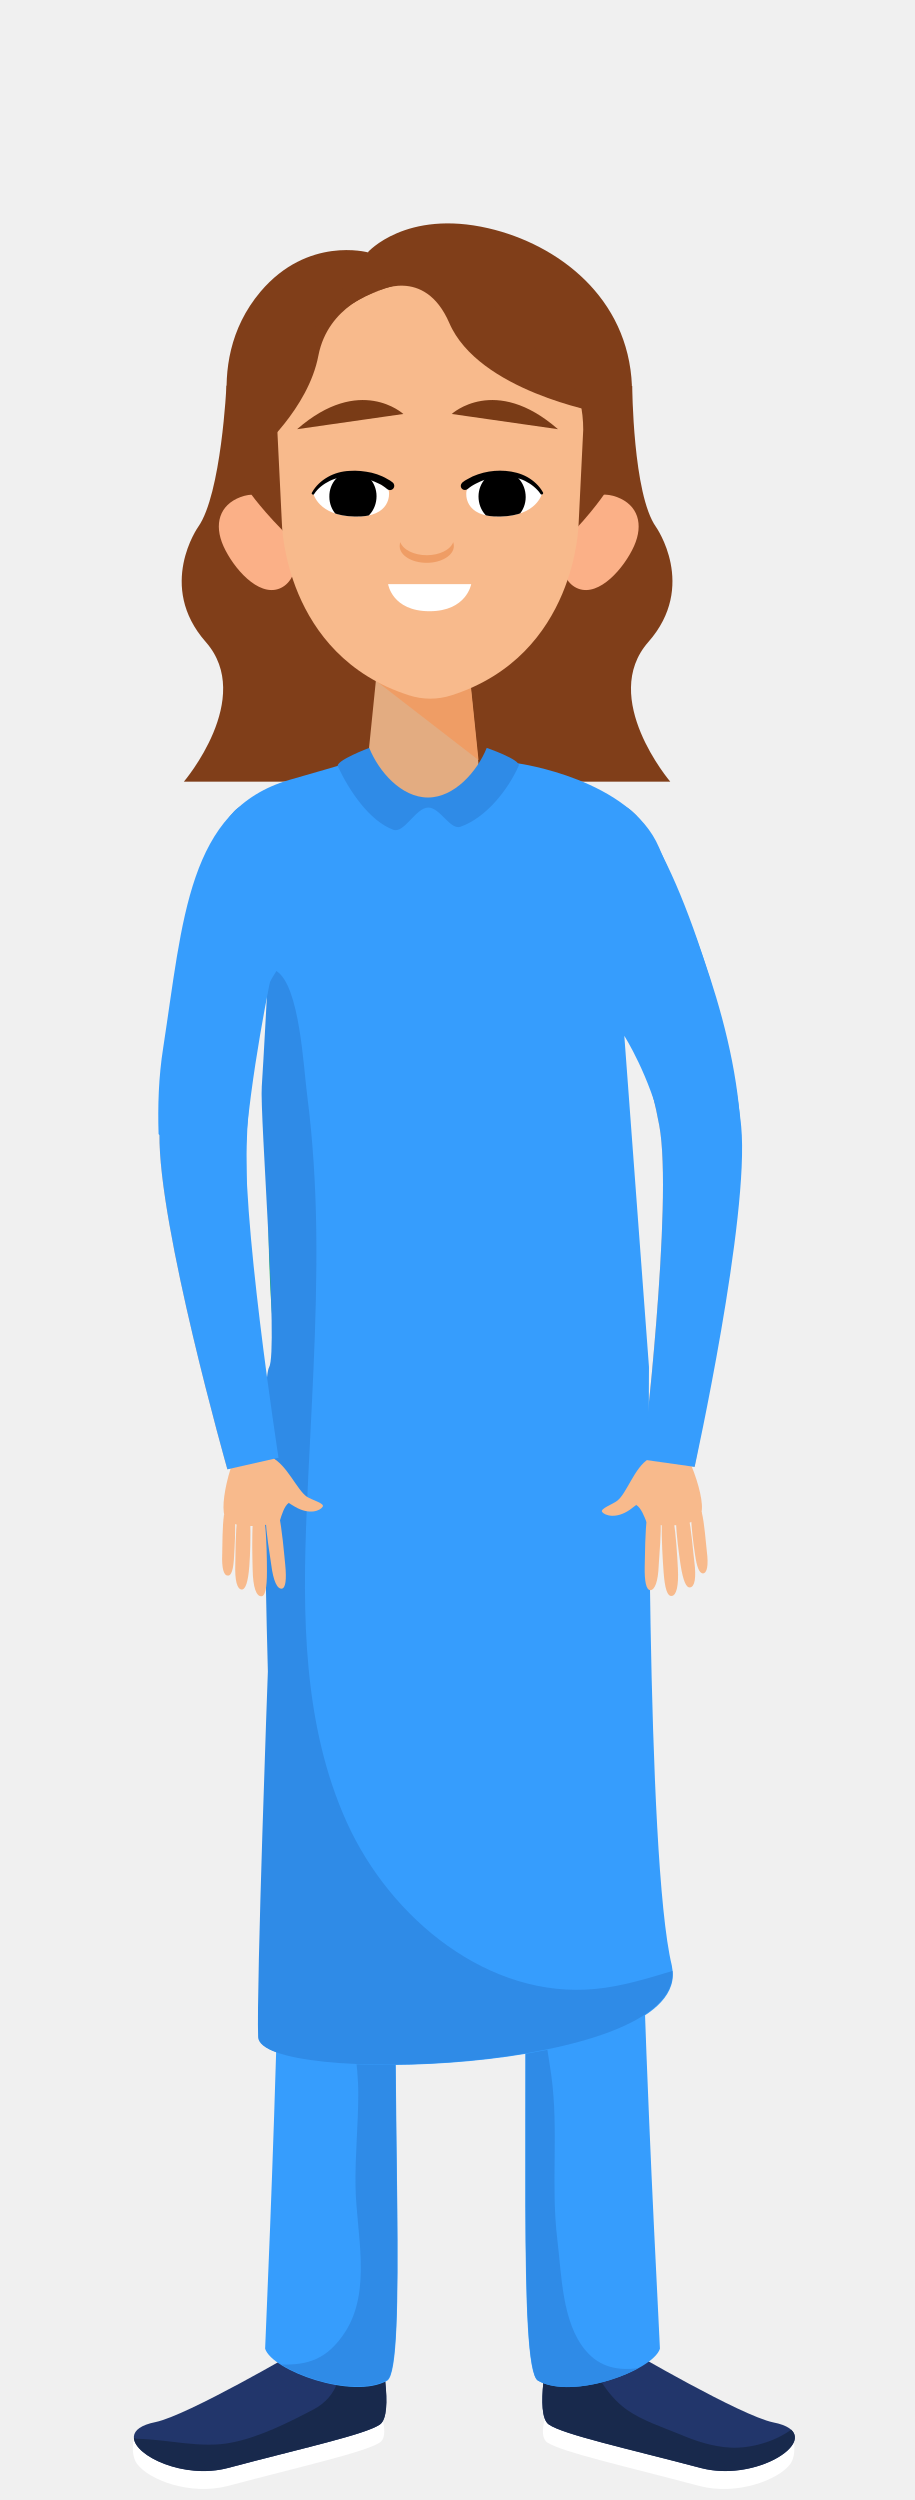
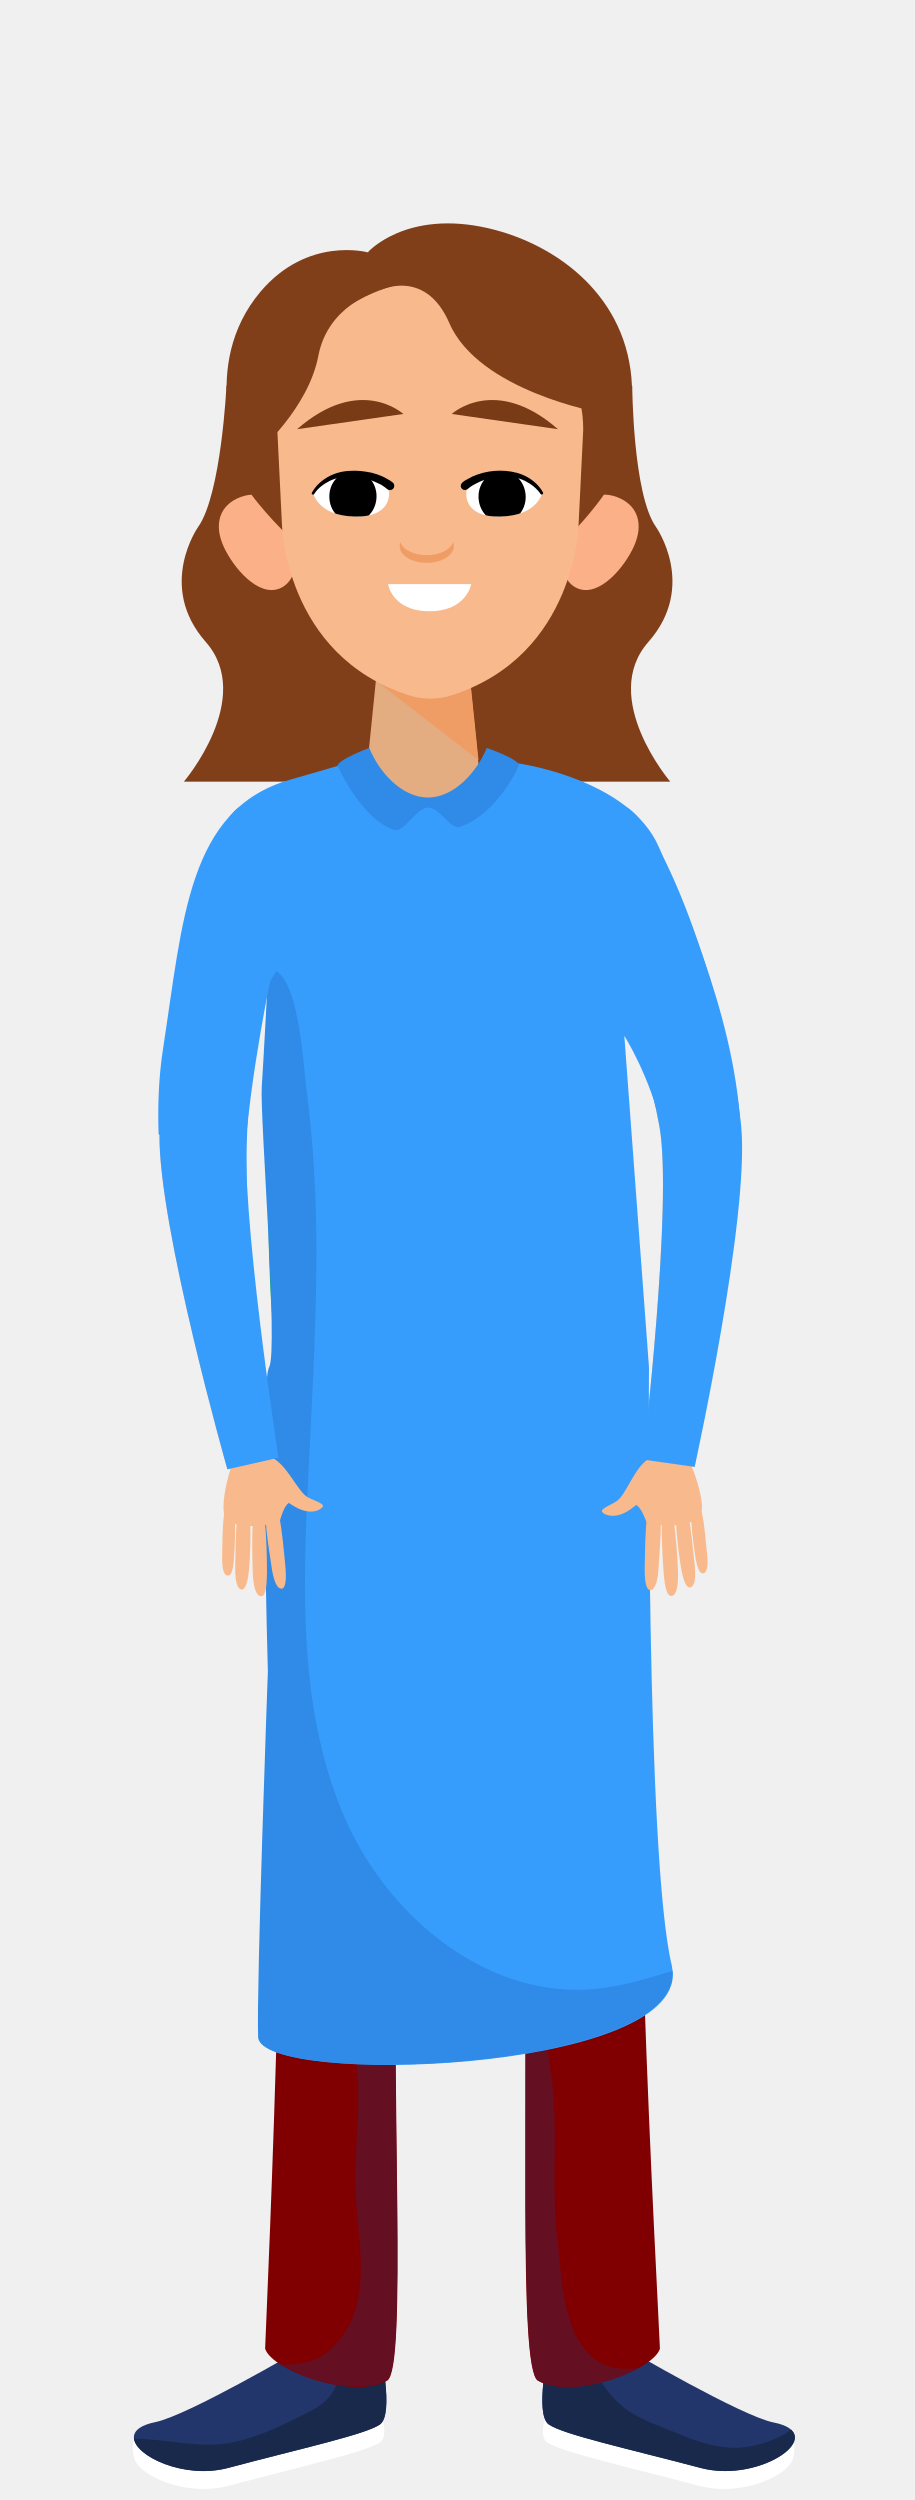
<svg xmlns="http://www.w3.org/2000/svg" xmlns:xlink="http://www.w3.org/1999/xlink" version="1.1" id="Layer_1" x="0px" y="0px" viewBox="0 0 300.5 821.3" style="enable-background:new 0 0 300.5 821.3;" xml:space="preserve">
  <style type="text/css">
	.st0{fill:#FFFFFF;}
	.st1{fill:#22366B;}
	.st2{fill:#18294C;}
- 	.st3{fill:#369DFD;}
- 	.st4{fill:#2F8BE7;}
+ 	.st3{fill:#800002;}
+ 	.st4{fill:#650F23;}
	.st5{fill:#22AA66;}
	.st6{fill:#209E5F;}
	.st7{fill:#25AF66;}
	.st8{fill:#E3AC81;}
	.st9{fill:#803E19;}
	.st10{fill:#FBB087;}
	.st11{fill:none;}
	.st12{fill:#EF9D65;}
	.st13{fill:#F8BA8C;}
	.st14{clip-path:url(#SVGID_2_);}
	.st15{clip-path:url(#SVGID_4_);}
	.st16{fill:#793B16;}
	.st17{fill:#EADBD5;}
+ 	.st18{fill:#369DFD;}
+ 	.st19{fill:#2F8BE7;}
</style>
  <g id="BACKGROUND">
</g>
  <g id="OBJECT">
    <g>
      <g>
        <path class="st0" d="M74.8,816.7c24.4-6.5,45.1-11.1,50-14.3c3.3-2.2-0.1-10.7-0.1-10.7L98.4,778L44,800.8c0,0-1.3,5.4,1,8.6     C48.9,814.7,62.5,819.9,74.8,816.7z" />
        <path class="st0" d="M229.8,816.7c-24.4-6.5-45.1-11.1-50-14.3c-3.3-2.2,0.1-10.7,0.1-10.7l26.3-13.7l54.4,22.9     c0,0,1.3,5.4-1,8.6C255.7,814.7,242.1,819.9,229.8,816.7z" />
        <path class="st1" d="M230.3,810.8c-24.4-6.5-45.2-11-50-14.3s0-24.9,0-24.9l26.4,0.5c0,0,36.7,21.5,47.3,23.7     C273.1,799.5,250,815.9,230.3,810.8z" />
        <path class="st2" d="M259.9,798.2c-5.4,4-13.4,6.2-19.8,5.9c-5.9-0.3-11.4-2.1-16.8-4.4c-5.6-2.3-12.3-4.5-17.3-8     c-7.2-5.1-10.4-12.9-15.2-19.9l-10.5-0.2c0,0-4.8,21.5,0,24.9c4.8,3.3,25.6,7.9,50,14.3C247,815.2,266.2,804,259.9,798.2z" />
        <path class="st3" d="M151.2,501.4c6.7,10.5,18.8,58.9,20.7,119.6c2.1,65.5-1.9,157.2,4.8,161.1c11.3,6.4,37.8-3.3,40.1-10.5     c-0.5-13.9-11.7-207.7-5.3-288.7C174.1,461.1,136,477.4,151.2,501.4z" />
        <path class="st4" d="M192.4,772.2c-7.8-9.2-7.9-25-9.3-36.4c-2.2-18.1,0.5-35.9-2-54.1c-1.6-11.8-5.7-28.6-0.4-39.9     c1.9-4,7.4-5.7,10.2-8.7c1.9-2-4.3-3.6-5.5-4.4c-1.7-1-2.9-3.2-3.7-5c-2.3-5.4-1.7-12.5-2.3-18.3c-1.1-9.8-1.9-19.7-2.4-29.5     c-1.2-22.8,3.6-63-24.2-71.6c6.9,14.8,17.4,60.5,19.2,116.7c2.1,65.5-1.9,157.2,4.8,161.1c8,4.6,23.7,1,32.9-4.1     C203.3,778.8,197.2,777.9,192.4,772.2z" />
        <path class="st1" d="M74.8,810.8c24.4-6.5,45.2-11,50-14.3s0-24.9,0-24.9L98.4,772c0,0-36.7,21.5-47.3,23.7     C32,799.5,55.2,815.9,74.8,810.8z" />
        <path class="st2" d="M124.8,771.6l-14,0.3c2.4,7.1,0.2,15.5-7.9,19.7c-8.2,4.3-17.6,9-26.6,10.8c-10.1,2.1-20.8-1-31-1.2     c-0.5,0-0.9-0.1-1.3-0.3c0.2,5.9,16.4,13.7,30.8,9.9c24.4-6.5,45.2-11,50-14.3C129.6,793.1,124.8,771.6,124.8,771.6z" />
        <path class="st3" d="M148.1,499.5c-6.7,10.5-15.8,60.8-17.7,121.5c-2.1,65.5,3.5,157.2-3.2,161.1c-11.3,6.4-37.8-3.3-40.1-10.5     c0.5-14.3,9.7-207.4,3.2-288.8C127.8,461,163.3,475.6,148.1,499.5z" />
        <path class="st4" d="M148.1,499.5c0.5-0.8,0.9-1.5,1.3-2.3c-19.2,13-24.8,40.2-27.1,62.3c-1.6,15.6-0.2,31-1.4,46.5     c-0.5,6.1-0.9,13.2-5,18.1c-2.6,3.1-5.9,5.3-9.3,7.4c3.5,2.3,7.8,4.3,9.5,8c3.3,7-1.2,11-1,18c0.3,10.1,2.6,20.1,2.6,30.3     c0,10.3-1.1,20.5-0.9,30.8c0.3,15.1,5.4,33.8-3.4,47.5c-6,9.2-12.5,10.9-21,10.7c8.9,5.6,26.2,10,34.7,5.1     c6.7-3.8,1.1-95.6,3.2-161.1C132.3,560.3,141.4,510.1,148.1,499.5z" />
        <path class="st5" d="M211.6,482.9c-3.2,26.1-117,27.9-120.2,4.9c-1.5-10.9-1.5-26-0.5-34.8c0.3-2.4,0.6-4.3,1.1-5.6     c2-6,112.9-18.2,116.1-1.7c0.4,0,1,1.7,1.7,4.5C211.4,457,213.2,470.4,211.6,482.9z" />
        <path class="st6" d="M209.8,450.3c-1.7,1.2-3.6,2-5.6,2.8c-29.4,11.8-62.5,11.2-93.6,5.4c-6.3-1.2-13.5-2.5-19.7-5.4     c0.3-2.4,0.6-4.3,1.1-5.6c2-6,112.9-18.2,116.1-1.7C208.5,445.7,209.1,447.4,209.8,450.3z" />
        <path class="st6" d="M169.9,251.4c-2.7,6-12.9,27.2-23.6,29.5c0,0-24.9-1.5-35.6-29c2-0.6,3.9-1.1,5.8-1.6l0,0     c0.2-0.1,0.4-0.2,0.6-0.3c0.1-0.1,0.3-0.2,0.4-0.3c1.3-0.9,3.3-2.5,5.4-5.4c0.1-0.2,0.2-0.3,0.3-0.5c0.2-0.3,0.4-0.6,0.6-1     c0.1-0.2,0.2-0.4,0.3-0.6c0.5-1,0.9-2,1.2-3.2c2.1-0.1,4.6-0.2,7.2-0.3l0,0c7.4-0.2,16.2,0,23.4,1.1c0.7,2.3,1.5,3.9,2.6,5.5     c2.3,3.3,6.3,4.7,7.4,5c0.2,0.1,0.3,0.1,0.3,0.1l0,0C167.6,250.7,168.7,251,169.9,251.4z" />
        <path class="st6" d="M191.3,327.7c0.5,17.3,3.3,34.2,7.6,51c2.1,8.1,3.8,16.3,5.9,24.4c0.7,2.7,1.7,5.3,2.8,7.9     c-1.5-14.8-3.8-33.3-5-56.2c-1.4-26.4,1-51.6,2.5-68.5C198,299.3,190.9,313.4,191.3,327.7z" />
        <path class="st7" d="M151.9,447.5c-25,0.9-44.8-11.7-48.8-24.9c-4-13.1-2.8-69.5-4.6-94.1c-1.2-17-7.5-30.5-18.7-41.2     c3.5,15.5,9.3,33.7,9.3,33.7S85.3,432.8,92,447.4c14.5,9.2,59.5,11.4,90.1,6.7C171.6,453.7,161.9,447.1,151.9,447.5z" />
        <path class="st8" d="M166.4,250.4L166.4,250.4c-0.2,0.6-8.9,23.9-22,27c-0.8-0.2-1.7-0.4-2.5-0.6c-0.2-0.1-0.4-0.1-0.6-0.2     c-0.3-0.1-0.6-0.2-0.8-0.3c-0.4-0.1-0.7-0.3-1.1-0.4c-0.3-0.1-0.7-0.3-1-0.5c-12-5.9-20.6-21-22.3-24.2c-0.1-0.1-0.1-0.2-0.2-0.3     c0-0.1-0.1-0.1-0.1-0.2c0-0.1,0-0.1,0-0.1s0,0,0.1-0.1s0.3-0.1,0.5-0.2l0,0c0.2-0.1,0.4-0.2,0.6-0.3c0.1-0.1,0.3-0.2,0.4-0.3     c1.3-0.9,3.3-2.5,5.4-5.4c0.1-0.2,0.2-0.3,0.3-0.5c0.2-0.3,0.4-0.6,0.6-1c0.1-0.2,0.2-0.4,0.3-0.6c0.5-1,0.9-2,1.2-3.2     c0.1-0.5,0.3-1.1,0.4-1.8c0-0.3,0.1-0.5,0.1-0.8c0,0,0-0.1,0-0.2c0.1-0.5,0.1-0.9,0.2-1.5c0.2-2.3,0.2-5.2,0-8.7     c0-0.4,0-0.8-0.1-1.3c0-0.2,0-0.4,0-0.7c0-0.1,0-0.2,0-0.4l0,0c0-0.1,0-0.2,0-0.3s0-0.3,0-0.5c0-0.1,0-0.1,0-0.2     c0-0.1,0-0.3,0-0.5l0,0c0-0.3,0-0.6-0.1-1c0-0.3,0-0.5-0.1-0.8c0-0.2,0-0.4,0-0.6c0-0.3,0-0.6-0.1-0.9c0-0.5-0.1-1.1-0.1-1.6     c0-0.1,0-0.2,0-0.4c0-0.1,0-0.2,0-0.3l0,0c0-0.1,0-0.1,0-0.2c0-0.2,0-0.4,0-0.6c0-0.2,0-0.4-0.1-0.6c0-0.2,0-0.4-0.1-0.6     c0-0.2,0-0.4-0.1-0.6c0-0.2,0-0.4-0.1-0.6c0-0.2,0-0.3-0.1-0.5l0,0l0,0c0-0.1,0-0.3,0-0.4v-0.1c0-0.2,0-0.4-0.1-0.6     c0-0.2,0-0.4-0.1-0.6c0-0.2,0-0.4-0.1-0.6c0-0.2,0-0.4-0.1-0.6c0-0.2,0-0.4-0.1-0.6c0-0.1,0-0.3,0-0.5v-0.1c0-0.2,0-0.4-0.1-0.6     c0-0.2,0-0.4-0.1-0.6c0-0.2,0-0.4-0.1-0.6c0-0.2,0-0.4-0.1-0.6c0-0.2,0-0.3-0.1-0.5v-0.1c0-0.2,0-0.4-0.1-0.6     c0-0.2,0-0.4-0.1-0.6c0-0.2,0-0.4,0-0.6s0-0.4,0-0.6c0-0.2,0-0.4,0-0.5l0,0c0-0.2,0-0.4,0-0.6c0-0.2,0-0.4,0-0.6l0,0     c0-0.2,0-0.4,0-0.6v-0.1c0-0.2,0-0.3,0-0.5s0-0.4,0-0.6c0-0.2,0-0.4,0-0.6l0,0c0-0.2,0-0.4,0-0.6c0-0.2,0-0.4,0-0.5     c0-0.2,0-0.4,0.1-0.6c0-0.2,0-0.4,0-0.6c0-0.2,0-0.4,0.1-0.6c0-0.2,0-0.4,0.1-0.6c0-0.2,0.1-0.4,0.1-0.5V195c0-0.1,0-0.3,0.1-0.4     c0-0.2,0.1-0.4,0.1-0.5c0-0.2,0.1-0.4,0.1-0.6c0-0.2,0.1-0.4,0.1-0.5c0-0.2,0.1-0.3,0.1-0.5l0,0c0.1-0.2,0.1-0.4,0.2-0.5     c0-0.2,0.1-0.4,0.2-0.5c0.1-0.2,0.1-0.4,0.2-0.5c0.1-0.2,0.1-0.4,0.2-0.5c0.1-0.2,0.1-0.4,0.2-0.5c0.1-0.2,0.2-0.4,0.2-0.5     c0.1-0.2,0.2-0.4,0.2-0.5c0.1-0.2,0.2-0.3,0.3-0.5c0.1-0.2,0.2-0.3,0.3-0.5c0.1-0.2,0.2-0.4,0.3-0.5c0.1-0.2,0.2-0.3,0.3-0.5     c0.1-0.2,0.2-0.3,0.3-0.5c0.1-0.2,0.2-0.3,0.4-0.5c0.1-0.2,0.3-0.3,0.4-0.5c0.1-0.2,0.3-0.4,0.4-0.5c0.2-0.2,0.3-0.3,0.5-0.5     s0.3-0.3,0.5-0.5s0.3-0.3,0.5-0.5l0,0c0.2-0.2,0.4-0.3,0.6-0.5c0.2-0.2,0.4-0.3,0.7-0.5s0.5-0.3,0.8-0.5s0.6-0.3,0.9-0.5     c0.4-0.2,0.7-0.4,1.1-0.5l0,0c0.5-0.2,1-0.4,1.5-0.5c0.2-0.1,0.4-0.1,0.6-0.1c0.2,0,0.4-0.1,0.6-0.1c1.2-0.2,2.5-0.2,3.7,0     c0.2,0,0.4,0.1,0.6,0.1c0.1,0,0.2,0,0.4,0.1l0,0c0.5,0.1,1,0.3,1.5,0.5c0.4,0.1,0.7,0.3,1.1,0.5l0,0c0.3,0.1,0.6,0.3,0.9,0.5     c0.3,0.1,0.5,0.3,0.8,0.5c0.2,0.1,0.5,0.3,0.7,0.5c0.2,0.1,0.4,0.3,0.6,0.5c0.2,0.1,0.4,0.3,0.6,0.5c0.2,0.2,0.3,0.3,0.5,0.5     s0.3,0.3,0.5,0.5c0.1,0.2,0.3,0.3,0.4,0.5c0.1,0.2,0.3,0.3,0.4,0.5c0.1,0.2,0.3,0.3,0.4,0.5c0.1,0.2,0.2,0.3,0.4,0.5     c0.1,0.2,0.2,0.3,0.3,0.5s0.2,0.3,0.3,0.5s0.2,0.3,0.3,0.5s0.2,0.4,0.3,0.5c0.1,0.2,0.2,0.3,0.2,0.5c0.1,0.2,0.2,0.3,0.2,0.5l0,0     c0,0.1,0.1,0.1,0.1,0.2c0,0.1,0.1,0.2,0.1,0.4c0.1,0.2,0.1,0.3,0.2,0.5c0.1,0.2,0.1,0.4,0.2,0.5c0,0,0,0,0,0.1s0.1,0.3,0.1,0.5     c0.1,0.2,0.1,0.4,0.2,0.5c0.1,0.2,0.1,0.4,0.1,0.5c0,0.2,0.1,0.4,0.1,0.6c0,0.2,0.1,0.4,0.1,0.5l0,0c0,0.2,0.1,0.4,0.1,0.5     c0,0.2,0.1,0.4,0.1,0.5c0,0.2,0.1,0.4,0.1,0.6c0,0.2,0,0.4,0.1,0.5c0,0.2,0,0.4,0.1,0.6c0,0.2,0,0.4,0.1,0.6c0,0.2,0,0.4,0,0.5     c0,0.2,0,0.4,0,0.6c0,0.2,0,0.4,0,0.6v0.1c0,0.1,0,0.3,0,0.4c0,0.2,0,0.4,0,0.6c0,0.2,0,0.4,0,0.6l0,0c0,0.2,0,0.4,0,0.6     c0,0.2,0,0.4,0,0.6c0,0.2,0,0.4,0,0.6v0.1c0,0.2,0,0.3,0,0.5s0,0.4,0,0.6s0,0.4,0,0.6c0,0.2,0,0.4,0,0.6c0,0.2,0,0.4,0,0.6     c0,0.2,0,0.4,0,0.6l0,0c0,0.2,0,0.4,0,0.6c0,0.2,0,0.4,0,0.6v0.6c0,0.2,0,0.4,0,0.6c0,0.2,0,0.4,0,0.6c0,0.2,0,0.4,0,0.6     s0,0.4,0,0.6v0.6c0,0.2,0,0.4,0,0.5v0.6c0,0.2,0,0.4,0,0.6s0,0.4,0,0.6c0,0.2,0,0.4,0,0.5v0.6c0,0.2,0,0.4,0,0.6     c0,0.2,0,0.4,0,0.6v0.4c0,2.3,0,4.3,0.1,6.2c0,0.2,0,0.4,0,0.6c0.2,8.3,0.8,13.4,1.8,17c0.7,2.3,1.5,3.9,2.6,5.5     c2.3,3.3,6.3,4.7,7.4,5C166.3,250.4,166.4,250.4,166.4,250.4z" />
        <g>
          <path class="st9" d="M74.4,126.7c0,0-1.7,35.7-9.3,46.4c0,0-13.7,19.4,2.5,37.8s-7.2,45.9-7.2,45.9H139V122.1L74.4,126.7z" />
          <path class="st9" d="M207.7,126.8c0,0,0.2,35.6,7.8,46.3c0,0,13.7,19.4-2.5,37.8s7.2,45.9,7.2,45.9h-78.5V122.1L207.7,126.8z" />
          <path class="st9" d="M203.4,137.9c0,34.8-28.2,62.9-62.9,62.9s-62.9-28.2-62.9-62.9c0-34.8,28.2-57.6,62.9-57.6      S203.4,103.1,203.4,137.9z" />
          <g>
            <g>
              <g>
                <path class="st10" d="M95.6,171.9c3.2,7.2,3,18.9-3.9,21.5s-15-6.7-18.3-14c-3.2-7.2-1.3-13.5,5.6-16.1         C85.9,160.7,92.4,164.6,95.6,171.9z" />
              </g>
            </g>
            <line class="st11" x1="81.1" y1="172" x2="92.6" y2="181.1" />
          </g>
          <g>
            <g>
              <g>
                <path class="st10" d="M186.1,171.9c-3.2,7.2-3,18.9,3.9,21.5s15-6.7,18.3-14c3.2-7.2,1.3-13.5-5.6-16.1         C195.8,160.7,189.3,164.6,186.1,171.9z" />
              </g>
            </g>
            <line class="st11" x1="201.8" y1="172" x2="190.3" y2="181.1" />
          </g>
          <path class="st9" d="M198.4,162.5c0,0-25.1,37-57,37s-58.8-37-58.8-37c0-30.6,26.9-74,58.8-74S198.4,131.8,198.4,162.5z" />
          <g>
            <polygon class="st8" points="124.7,211.6 117.4,283.5 160.5,283.5 153.1,210.9      " />
            <polygon class="st12" points="123.7,223.8 157.2,249.7 153.6,214.9      " />
          </g>
          <g>
            <g>
              <path id="XMLID_18_" class="st13" d="M141.4,92.3L141.4,92.3c-26.7,0-50.3,23.4-50.3,48.9l1.5,30.6c0,0,0.6,43.4,41.7,56.6        c4.6,1.5,9.5,1.5,14.1,0c41.2-13.2,41.7-56.6,41.7-56.6l1.5-30.6C191.7,115.7,168.1,92.3,141.4,92.3z" />
            </g>
          </g>
          <g>
            <g>
              <g>
                <g>
                  <path id="XMLID_17_" class="st0" d="M153.2,161.8c0,0,0.1-6.5,12.5-5.6c11.1,0.8,12.4,5.8,12.4,5.8s-1.6,7.5-13.8,7.7          C152.1,170,153.2,161.8,153.2,161.8z" />
                </g>
                <g>
                  <g>
-                     <defs>
-                       <path id="SVGID_1_" d="M153.2,161.8c0,0,0.1-6.5,12.5-5.6c11.1,0.8,12.4,5.8,12.4,5.8s-1.6,7.5-13.8,7.7            C152.1,170,153.2,161.8,153.2,161.8z" />
-                     </defs>
-                     <clipPath id="SVGID_2_">
-                       <use xlink:href="#SVGID_1_" style="overflow:visible;" />
-                     </clipPath>
-                     <path class="st14" d="M172.7,163.3c0,4.6-3.5,8.4-7.8,8.3c-4.3,0-7.7-3.8-7.7-8.5c0-4.6,3.5-8.4,7.8-8.3           C169.3,154.8,172.7,158.6,172.7,163.3z" />
+                     <g>
+                       <defs>
+                         <path id="SVGID_1_" d="M153.2,161.8c0,0,0.1-6.5,12.5-5.6c11.1,0.8,12.4,5.8,12.4,5.8s-1.6,7.5-13.8,7.7             C152.1,170,153.2,161.8,153.2,161.8z" />
+                       </defs>
+                       <clipPath id="SVGID_2_">
+                         <use xlink:href="#SVGID_1_" style="overflow:visible;" />
+                       </clipPath>
+                       <path class="st14" d="M172.7,163.3c0,4.6-3.5,8.4-7.8,8.3c-4.3,0-7.7-3.8-7.7-8.5c0-4.6,3.5-8.4,7.8-8.3            C169.3,154.8,172.7,158.6,172.7,163.3z" />
+                     </g>
                  </g>
                </g>
              </g>
              <g>
                <path d="M151.9,158.5c0.6-0.5,1.1-0.8,1.7-1.1c0.6-0.3,1.1-0.6,1.7-0.9c1.2-0.5,2.3-0.9,3.5-1.2c2.4-0.6,4.9-0.8,7.3-0.6         c2.5,0.2,4.9,0.8,7.1,2c2.1,1.2,4,2.9,5.2,5.1c0.1,0.2,0,0.5-0.2,0.6s-0.5,0.1-0.6-0.1l0,0c-1.2-1.8-3.1-3.3-5.1-4.3         s-4.3-1.4-6.5-1.4s-4.5,0.4-6.6,1c-1.1,0.3-2.1,0.8-3.1,1.3c-0.5,0.3-1,0.5-1.4,0.8s-0.9,0.6-1.2,0.9l0,0         c-0.6,0.5-1.5,0.5-2-0.1S151.3,159.1,151.9,158.5C151.9,158.6,151.9,158.5,151.9,158.5z" />
              </g>
            </g>
            <g>
              <g>
                <g>
                  <path id="XMLID_16_" class="st0" d="M127.8,161.8c0,0-0.1-6.5-12.5-5.6c-11.1,0.8-12.4,5.8-12.4,5.8s1.5,7.5,13.7,7.7          C128.8,170,127.8,161.8,127.8,161.8z" />
                </g>
                <g>
                  <g>
-                     <defs>
-                       <path id="SVGID_3_" d="M127.8,161.8c0,0-0.1-6.5-12.5-5.6c-11.1,0.8-12.4,5.8-12.4,5.8s1.5,7.5,13.7,7.7            C128.8,170,127.8,161.8,127.8,161.8z" />
-                     </defs>
-                     <clipPath id="SVGID_4_">
-                       <use xlink:href="#SVGID_3_" style="overflow:visible;" />
-                     </clipPath>
-                     <path class="st15" d="M108.2,163.2c0,4.6,3.5,8.4,7.8,8.3c4.3,0,7.7-3.8,7.7-8.5c0-4.6-3.5-8.4-7.8-8.3           C111.6,154.8,108.1,158.6,108.2,163.2z" />
+                     <g>
+                       <defs>
+                         <path id="SVGID_3_" d="M127.8,161.8c0,0-0.1-6.5-12.5-5.6c-11.1,0.8-12.4,5.8-12.4,5.8s1.5,7.5,13.7,7.7             C128.8,170,127.8,161.8,127.8,161.8z" />
+                       </defs>
+                       <clipPath id="SVGID_4_">
+                         <use xlink:href="#SVGID_3_" style="overflow:visible;" />
+                       </clipPath>
+                       <path class="st15" d="M108.2,163.2c0,4.6,3.5,8.4,7.8,8.3c4.3,0,7.7-3.8,7.7-8.5c0-4.6-3.5-8.4-7.8-8.3            C111.6,154.8,108.1,158.6,108.2,163.2z" />
+                     </g>
                  </g>
                </g>
              </g>
              <g>
                <path d="M127.1,160.6c-0.3-0.3-0.8-0.6-1.2-0.9c-0.4-0.3-0.9-0.6-1.4-0.8c-1-0.5-2-0.9-3.1-1.3c-2.1-0.7-4.4-1-6.6-1         s-4.5,0.4-6.5,1.4s-3.9,2.4-5.1,4.3l0,0c-0.1,0.2-0.4,0.3-0.6,0.1c-0.2-0.1-0.3-0.4-0.1-0.6c1.2-2.2,3.1-3.9,5.2-5.1         c2.1-1.2,4.6-1.9,7.1-2c2.5-0.2,4.9,0.1,7.3,0.6c1.2,0.3,2.4,0.7,3.5,1.2c0.6,0.3,1.1,0.5,1.7,0.9c0.6,0.3,1.1,0.6,1.7,1.1         c0.6,0.5,0.7,1.4,0.2,2S127.8,161.2,127.1,160.6C127.2,160.7,127.1,160.7,127.1,160.6L127.1,160.6z" />
              </g>
            </g>
            <path class="st16" d="M148.4,136c0,0,14.2-13.1,34.9,5L148.4,136z" />
            <path class="st16" d="M132.5,136c0,0-14.2-13.1-34.9,5L132.5,136z" />
            <path class="st0" d="M127.5,191.9h27.3c0,0-1.5,8.9-13.7,8.9C128.8,200.8,127.5,191.9,127.5,191.9z" />
          </g>
          <path class="st9" d="M123.7,95.8c0,0-15.9,4.5-19.1,21c-3.3,17.5-19.9,31.7-19.9,31.7s7.1-41.9,7.8-43.2      C93.3,104,123.7,95.8,123.7,95.8z" />
          <path class="st9" d="M123.7,95.8c0,0,15.7-8.6,23.9,10.3c9.6,22.3,49.3,29.4,49.3,29.4S202,109,176.1,98      C150.3,86.9,139.5,86.6,123.7,95.8z" />
          <path class="st9" d="M120.8,82.9c0,0,12.5-14.2,39.7-7.9c22.8,5.3,45.9,22.7,47.1,51.7l-10.3,9.4L157.2,95L120.8,82.9z" />
          <path class="st9" d="M120.8,82.9c0,0-19.7-5.4-35.2,12.9C65,120.2,79.2,152,79.2,152l25.1-45.5L120.8,82.9z" />
        </g>
        <path class="st17" d="M78.6,338.2c-2.2,8.2-5.1,17.6-9.9,24.7c-1.4,2-2.9,4.9-5.2,6c-4.9,2.5-3.1,5.5,0,8.6     c13,12.9,6.9,31.4,10.3,47.8c2,9.6,4.4,19.2,6.7,28.6c2,7.7,5.6,14.2,10.1,20.4c-3.4-17.8-15.5-82.6-13.3-104.3     c2.9-28,13.3-56.6,13.3-56.6s0-4.4-0.3-10.6c-1.2,2.9-2.5,5.8-3.6,8.7C83.3,320.3,81,329.2,78.6,338.2z" />
      </g>
    </g>
    <path class="st13" d="M228.2,481.9l-17-2.4c0,0,10-84.7,5.4-109.7c-5.1-27.7-17.9-55.3-17.9-55.3s-6.9-55.1,6.3-49.7   s32.8,66.9,36.6,105.5C244.4,400,228.2,481.9,228.2,481.9z" />
    <path class="st13" d="M74.7,482.7l16.8-3.8c0,0-16.8-83.6-14.2-108.9c2.9-28,13.3-56.6,13.3-56.6s1.3-55.2-11.3-48.7   c-12.7,6.5-26.2,69.1-26.9,107.8C51.9,402.4,74.7,482.7,74.7,482.7z" />
    <g>
-       <path class="st3" d="M216.5,278.4c-9.6-22.5-46.2-27.6-46.2-27.6l-2.7,0.4l-10.7,8.7l-7.9,4h-5.6l-11.8-1.1h-6l-2.9-2.9l-9-9.1    c-3.1,0.9-8.7,2.6-18.6,5.4c-33.4,9.7-35,46-41.5,88.1c-1.5,9.5-1.8,19.1-1.5,28.3c9.1,7.1,18.6,13.6,29,18.7    c-0.1-2.8-0.1-5.8-0.1-9c-0.1-7.9,0.4-15.6,1.1-22.7l0,0c2-19.7,6.1-34.5,6.1-34.5S87,348,86.3,357c-0.6,9,5.5,87,2.4,92.3    s-0.4,99.9-0.4,99.9s-3.7,103.6-3.2,120.1c0.6,16.1,138.7,11.9,135.9-21.6c-0.1-0.7-0.2-1.3-0.3-2c-8.6-35.4-7.5-196.6-7.5-196.6    l-8.1-108.8c0,0,8.3,13,12.4,30.5c1.3,5.7,1.8,13.6,1.9,21.8c0.2,0,0.3-0.1,0.5-0.1c1.9-0.3,3.7-0.3,5.4-0.1c1-0.9,4-3.2,3.8-1.7    s1.3,1.2,1.5,1.1c3.5-4,7.7-5.5,12.9-14.5C243.5,339.1,225.1,298.5,216.5,278.4z" />
-       <path class="st4" d="M84.8,669.2C84.2,652.8,88,549.1,88,549.1s-2.7-94.7,0.4-99.9c3.1-5.3-3.1-83.3-2.4-92.3    c0.6-9,1.8-31.8,1.8-31.8s-4.1,14.8-6.1,34.5c-0.3-14.9,1.6-29.1,9.1-40.6c7.7,4.8,8.9,31.8,10.1,40.7c1.9,14.8,2.8,29.7,3,44.6    c0.4,30.4-1.8,60.7-3.1,91.1c-1.5,35-1.3,71.3,13.1,103.2c14.4,31.9,46.8,58.2,81.7,54.8c8.6-0.8,17-3.4,25.3-5.9    C223.5,681.1,85.3,685.3,84.8,669.2z" />
+       <path class="st18" d="M216.5,278.4c-9.6-22.5-46.2-27.6-46.2-27.6l-2.7,0.4l-10.7,8.7l-7.9,4h-5.6l-11.8-1.1h-6l-2.9-2.9l-9-9.1    c-3.1,0.9-8.7,2.6-18.6,5.4c-33.4,9.7-35,46-41.5,88.1c-1.5,9.5-1.8,19.1-1.5,28.3c9.1,7.1,18.6,13.6,29,18.7    c-0.1-2.8-0.1-5.8-0.1-9c-0.1-7.9,0.4-15.6,1.1-22.7l0,0c2-19.7,6.1-34.5,6.1-34.5S87,348,86.3,357c-0.6,9,5.5,87,2.4,92.3    s-0.4,99.9-0.4,99.9s-3.7,103.6-3.2,120.1c0.6,16.1,138.7,11.9,135.9-21.6c-0.1-0.7-0.2-1.3-0.3-2c-8.6-35.4-7.5-196.6-7.5-196.6    l-8.1-108.8c0,0,8.3,13,12.4,30.5c1.3,5.7,1.8,13.6,1.9,21.8c0.2,0,0.3-0.1,0.5-0.1c1.9-0.3,3.7-0.3,5.4-0.1c1-0.9,4-3.2,3.8-1.7    s1.3,1.2,1.5,1.1c3.5-4,7.7-5.5,12.9-14.5C243.5,339.1,225.1,298.5,216.5,278.4z" />
+       <path class="st19" d="M84.8,669.2C84.2,652.8,88,549.1,88,549.1s-2.7-94.7,0.4-99.9c3.1-5.3-3.1-83.3-2.4-92.3    c0.6-9,1.8-31.8,1.8-31.8s-4.1,14.8-6.1,34.5c-0.3-14.9,1.6-29.1,9.1-40.6c7.7,4.8,8.9,31.8,10.1,40.7c1.9,14.8,2.8,29.7,3,44.6    c0.4,30.4-1.8,60.7-3.1,91.1c-1.5,35-1.3,71.3,13.1,103.2c14.4,31.9,46.8,58.2,81.7,54.8c8.6-0.8,17-3.4,25.3-5.9    C223.5,681.1,85.3,685.3,84.8,669.2z" />
    </g>
-     <path class="st4" d="M159.9,245.7c-3.1,7.7-10.6,16.3-19.3,16.3c-8.8,0-16.2-8.6-19.3-16.3c0,0-11.2,4.2-10.3,6.1   c3.6,7.7,10.2,17.8,18.2,20.8c3.6,1.3,7.4-7.3,11.5-7.3c3.9,0,7.2,7.5,10.6,6.3c8.4-3,15.5-12,19.1-20   C171.2,249.6,159.9,245.7,159.9,245.7z" />
+     <path class="st19" d="M159.9,245.7c-3.1,7.7-10.6,16.3-19.3,16.3c-8.8,0-16.2-8.6-19.3-16.3c0,0-11.2,4.2-10.3,6.1   c3.6,7.7,10.2,17.8,18.2,20.8c3.6,1.3,7.4-7.3,11.5-7.3c3.9,0,7.2,7.5,10.6,6.3c8.4-3,15.5-12,19.1-20   C171.2,249.6,159.9,245.7,159.9,245.7z" />
    <g>
      <path class="st13" d="M230.4,497c1.6-5.7-6.4-26.4-11.2-26.3c-4,0.1-10.4,16.1-10.2,23.7c1.6,0.9,2.7,3.9,3.3,5.4    C213,501.4,228.8,502.7,230.4,497z" />
      <path class="st13" d="M218,516.4c-0.3-4.1-0.7-10.6-0.6-16.3c1.3-0.1,2.6-0.4,3.9-0.8c0.8,5.3,1.2,12,1.4,16c0.3,5.8-0.5,8.8-2,9    C219.2,524.5,218.4,521.8,218,516.4z" />
      <path class="st13" d="M223.6,514.2c-0.6-3.9-1.4-9.9-1.6-15.3c1.3-0.1,2.9-0.6,4.1-1.1c1.1,4.9,1.5,11.4,2,15.2    c0.7,5.5,0.1,8.3-1.4,8.5C225.4,521.7,224.4,519.2,223.6,514.2z" />
      <path class="st13" d="M228.3,510.5c-0.5-3.3-1.2-8.5-1.3-13c1.1-0.1,2.5-0.5,3.5-0.9c1,4.2,1.3,9.7,1.7,13    c0.6,4.7,0.1,7.1-1.2,7.3C229.7,516.9,228.9,514.8,228.3,510.5z" />
      <path class="st13" d="M211.8,514.6c0.1-3.9,0.1-11.4,0.8-16.7c1.3,0.1,3.2,1.3,4.4,1c0.3,5-0.4,11.5-0.6,15.3    c-0.2,5.5-1.3,8.2-2.8,8.2C212.3,522.3,211.7,519.6,211.8,514.6z" />
      <path class="st13" d="M202.8,493c3.1-2.4,5.7-11,10.3-13.7c0.7,1.1,4.2,6.5,5.2,7.3c-3.8,3.3-8.3,7.2-11.4,9.4    c-4.5,3.1-8.2,1.9-9.1,0.7C197.1,495.6,201.3,494.2,202.8,493z" />
    </g>
-     <path class="st3" d="M228.2,481.9l-17-2.4c0,0,10-84.7,5.4-109.7c-5.1-27.7-17.9-55.3-17.9-55.3s-6.9-55.1,6.3-49.7   s34.7,66.8,38.5,105.3C246.3,399.8,228.2,481.9,228.2,481.9z" />
+     <path class="st18" d="M228.2,481.9l-17-2.4c0,0,10-84.7,5.4-109.7c-5.1-27.7-17.9-55.3-17.9-55.3s-6.9-55.1,6.3-49.7   s34.7,66.8,38.5,105.3C246.3,399.8,228.2,481.9,228.2,481.9z" />
    <g>
      <path class="st13" d="M73.8,498c-2-5.5,4.2-26.8,9-27.1c4-0.2,11.7,15.3,12.1,22.8c-1.5,1-2.4,4.1-2.9,5.7    C91.4,500.9,75.8,503.5,73.8,498z" />
      <path class="st13" d="M87.7,516.3c0-4.1-0.1-10.7-0.7-16.3c-1.3,0-2.6-0.1-3.9-0.5c-0.4,5.3-0.2,12-0.1,16.1    c0.1,5.9,1.2,8.8,2.8,8.8C87.1,524.5,87.7,521.7,87.7,516.3z" />
      <path class="st13" d="M81.9,514.6c0.3-3.9,0.5-10,0.3-15.3c-1.3,0-3-0.4-4.2-0.8c-0.7,5-0.6,11.5-0.7,15.3    c-0.2,5.5,0.6,8.3,2.1,8.4C80.7,522.2,81.5,519.6,81.9,514.6z" />
      <path class="st13" d="M76.9,511.3c0.2-3.3,0.5-8.5,0.3-13.1c-1.1,0-2.5-0.3-3.6-0.7c-0.6,4.3-0.5,9.8-0.6,13    c-0.2,4.7,0.5,7.1,1.8,7.1C76,517.8,76.7,515.6,76.9,511.3z" />
      <path class="st13" d="M93.7,514c-0.4-3.9-1-11.4-2.1-16.6c-1.3,0.2-3.1,1.5-4.3,1.4c0.1,5,1.3,11.4,1.8,15.2    c0.7,5.5,2,8.1,3.5,7.9C93.8,521.7,94.2,519,93.7,514z" />
      <path class="st13" d="M100.8,491.7c-3.2-2.2-6.6-10.5-11.4-12.8c-0.6,1.2-3.7,6.8-4.6,7.7c4.1,3,8.8,6.5,12.1,8.4    c4.8,2.8,8.3,1.3,9.1,0C106.8,493.9,102.5,492.8,100.8,491.7z" />
    </g>
-     <path class="st3" d="M74.7,482.7l16.8-3.8c0,0-12.9-83.3-10.3-108.6c2.9-28,9.4-56.9,9.4-56.9s1.3-55.2-11.3-48.7   c-12.7,6.5-26.2,69.1-26.9,107.8C51.9,402.4,74.7,482.7,74.7,482.7z" />
+     <path class="st18" d="M74.7,482.7l16.8-3.8c0,0-12.9-83.3-10.3-108.6c2.9-28,9.4-56.9,9.4-56.9s1.3-55.2-11.3-48.7   c-12.7,6.5-26.2,69.1-26.9,107.8C51.9,402.4,74.7,482.7,74.7,482.7z" />
    <path class="st12" d="M140.2,182.4c-4.2,0-7.8-1.8-8.7-4.3c-0.1,0.4-0.2,0.8-0.2,1.3c0,3.1,4,5.5,8.9,5.5s8.9-2.5,8.9-5.5   c0-0.4-0.1-0.9-0.2-1.3C148,180.6,144.4,182.4,140.2,182.4z" />
  </g>
</svg>
